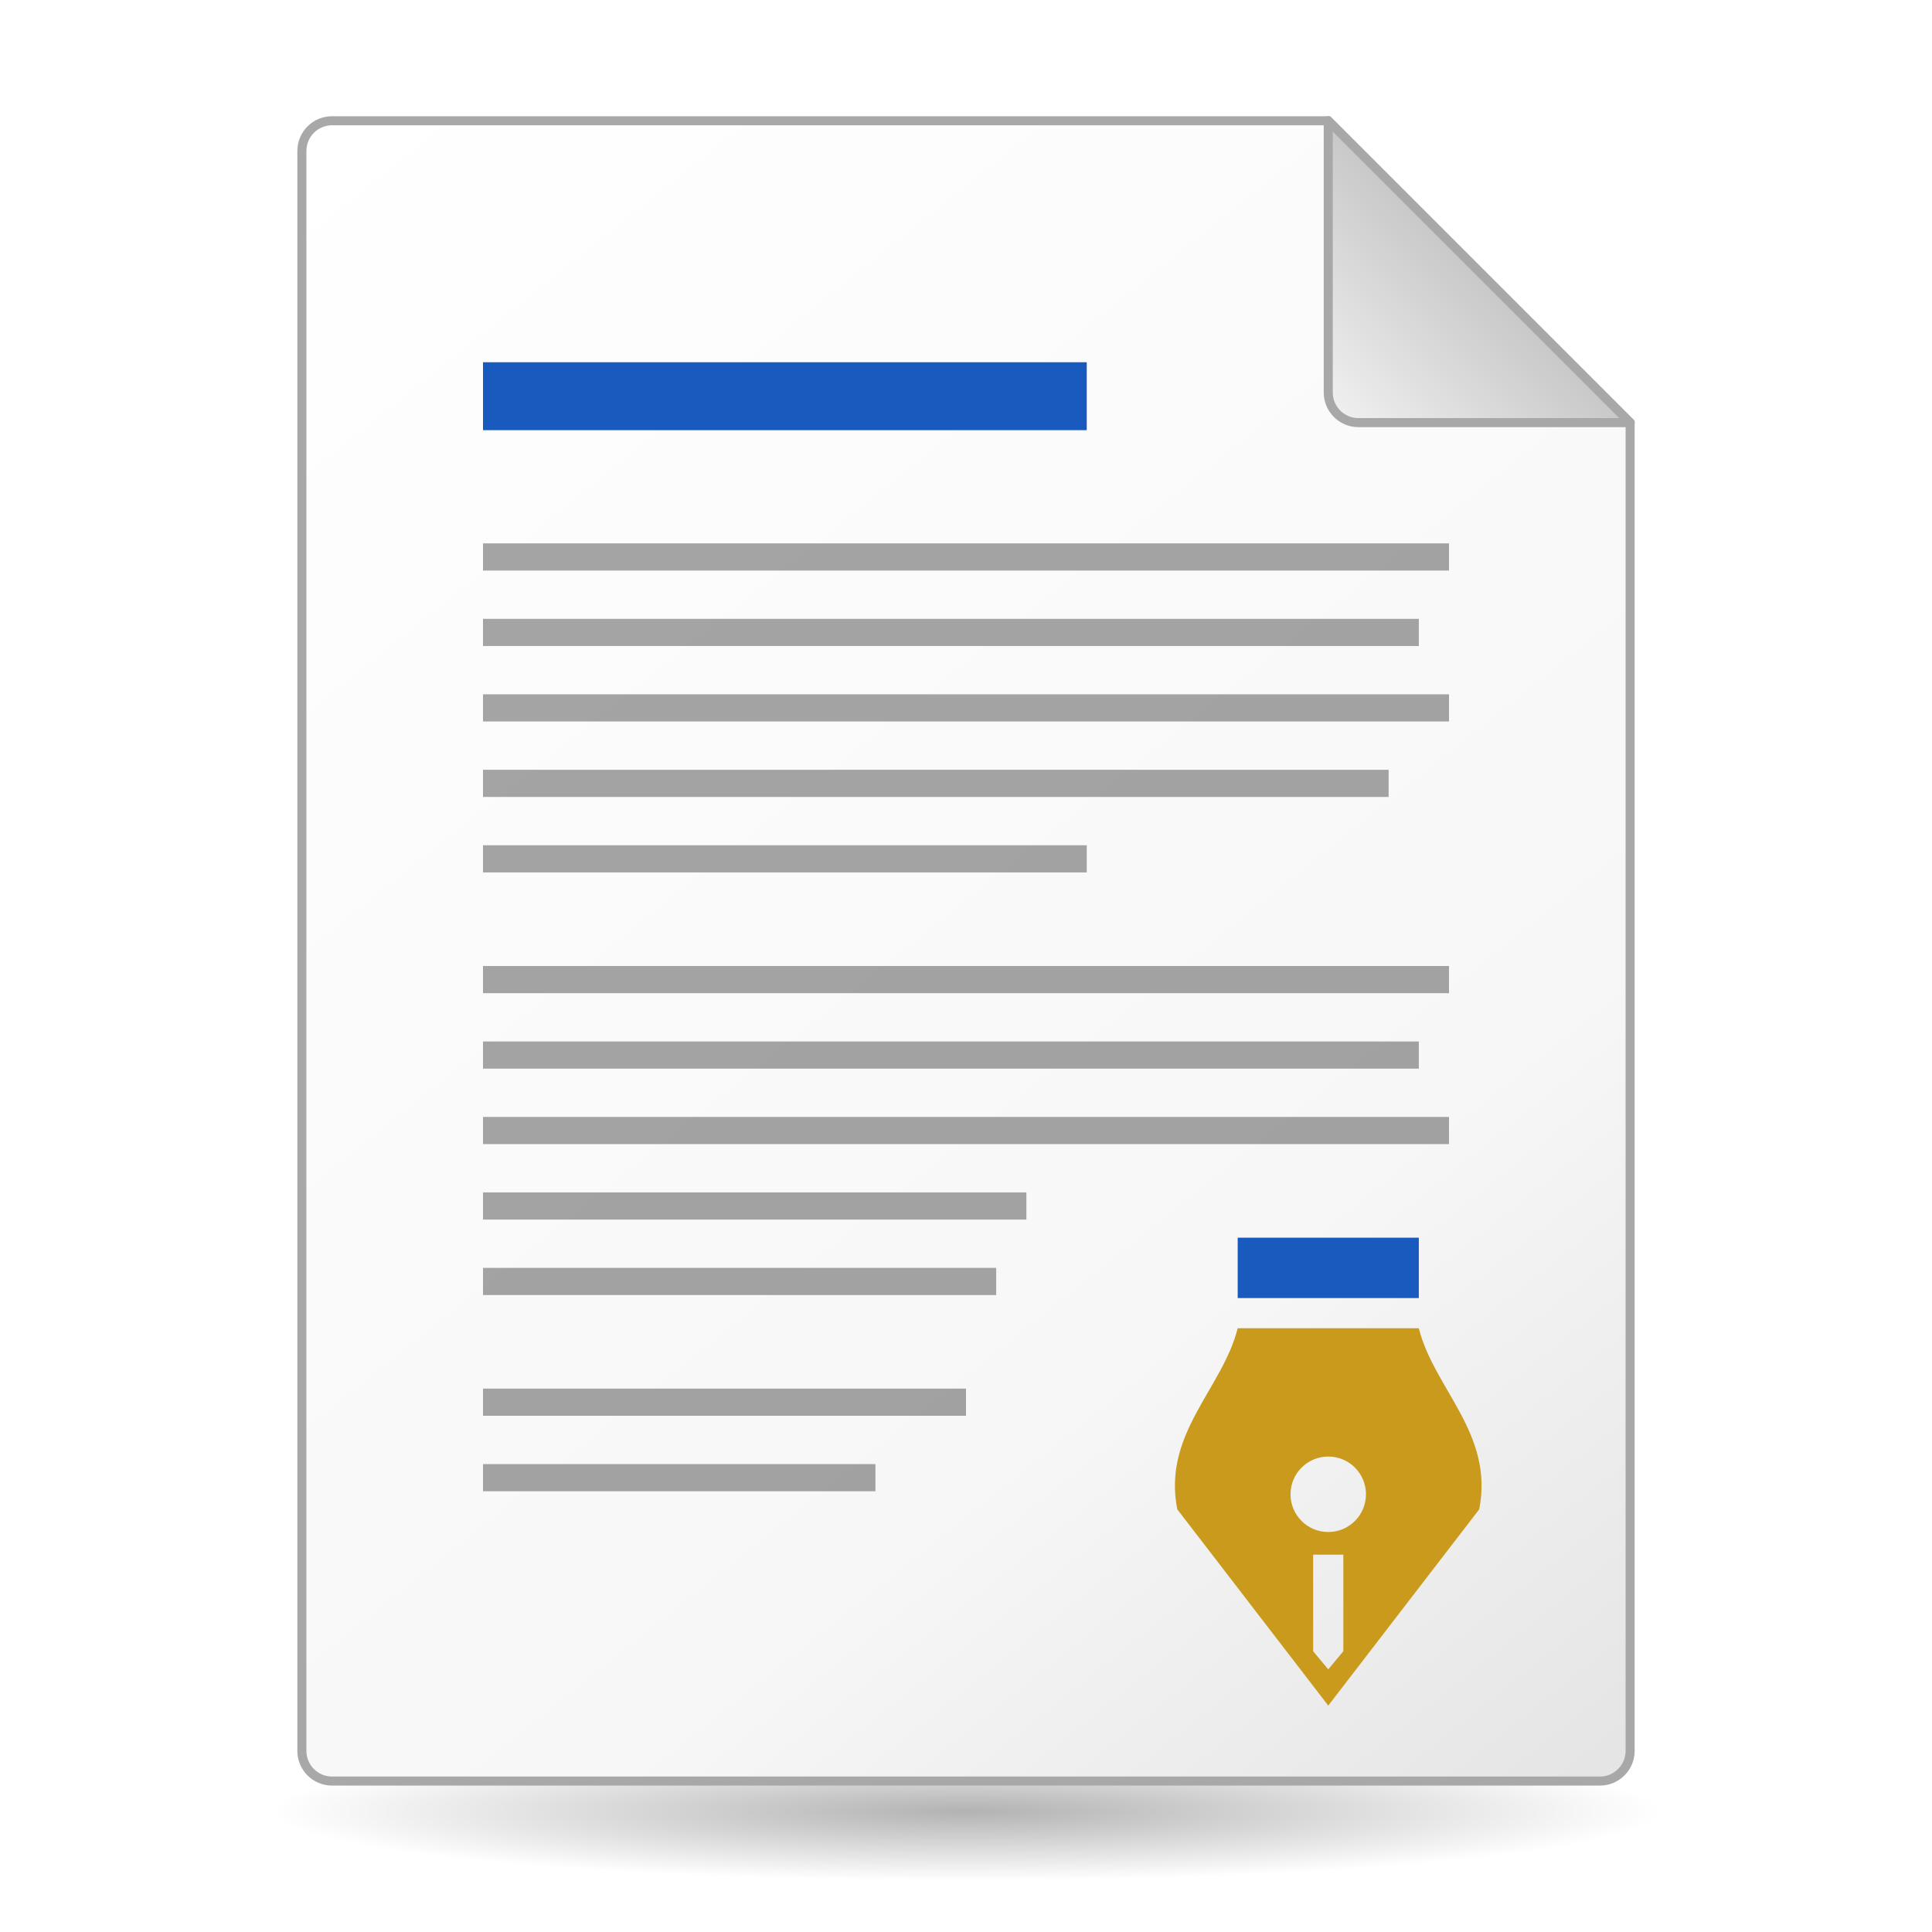
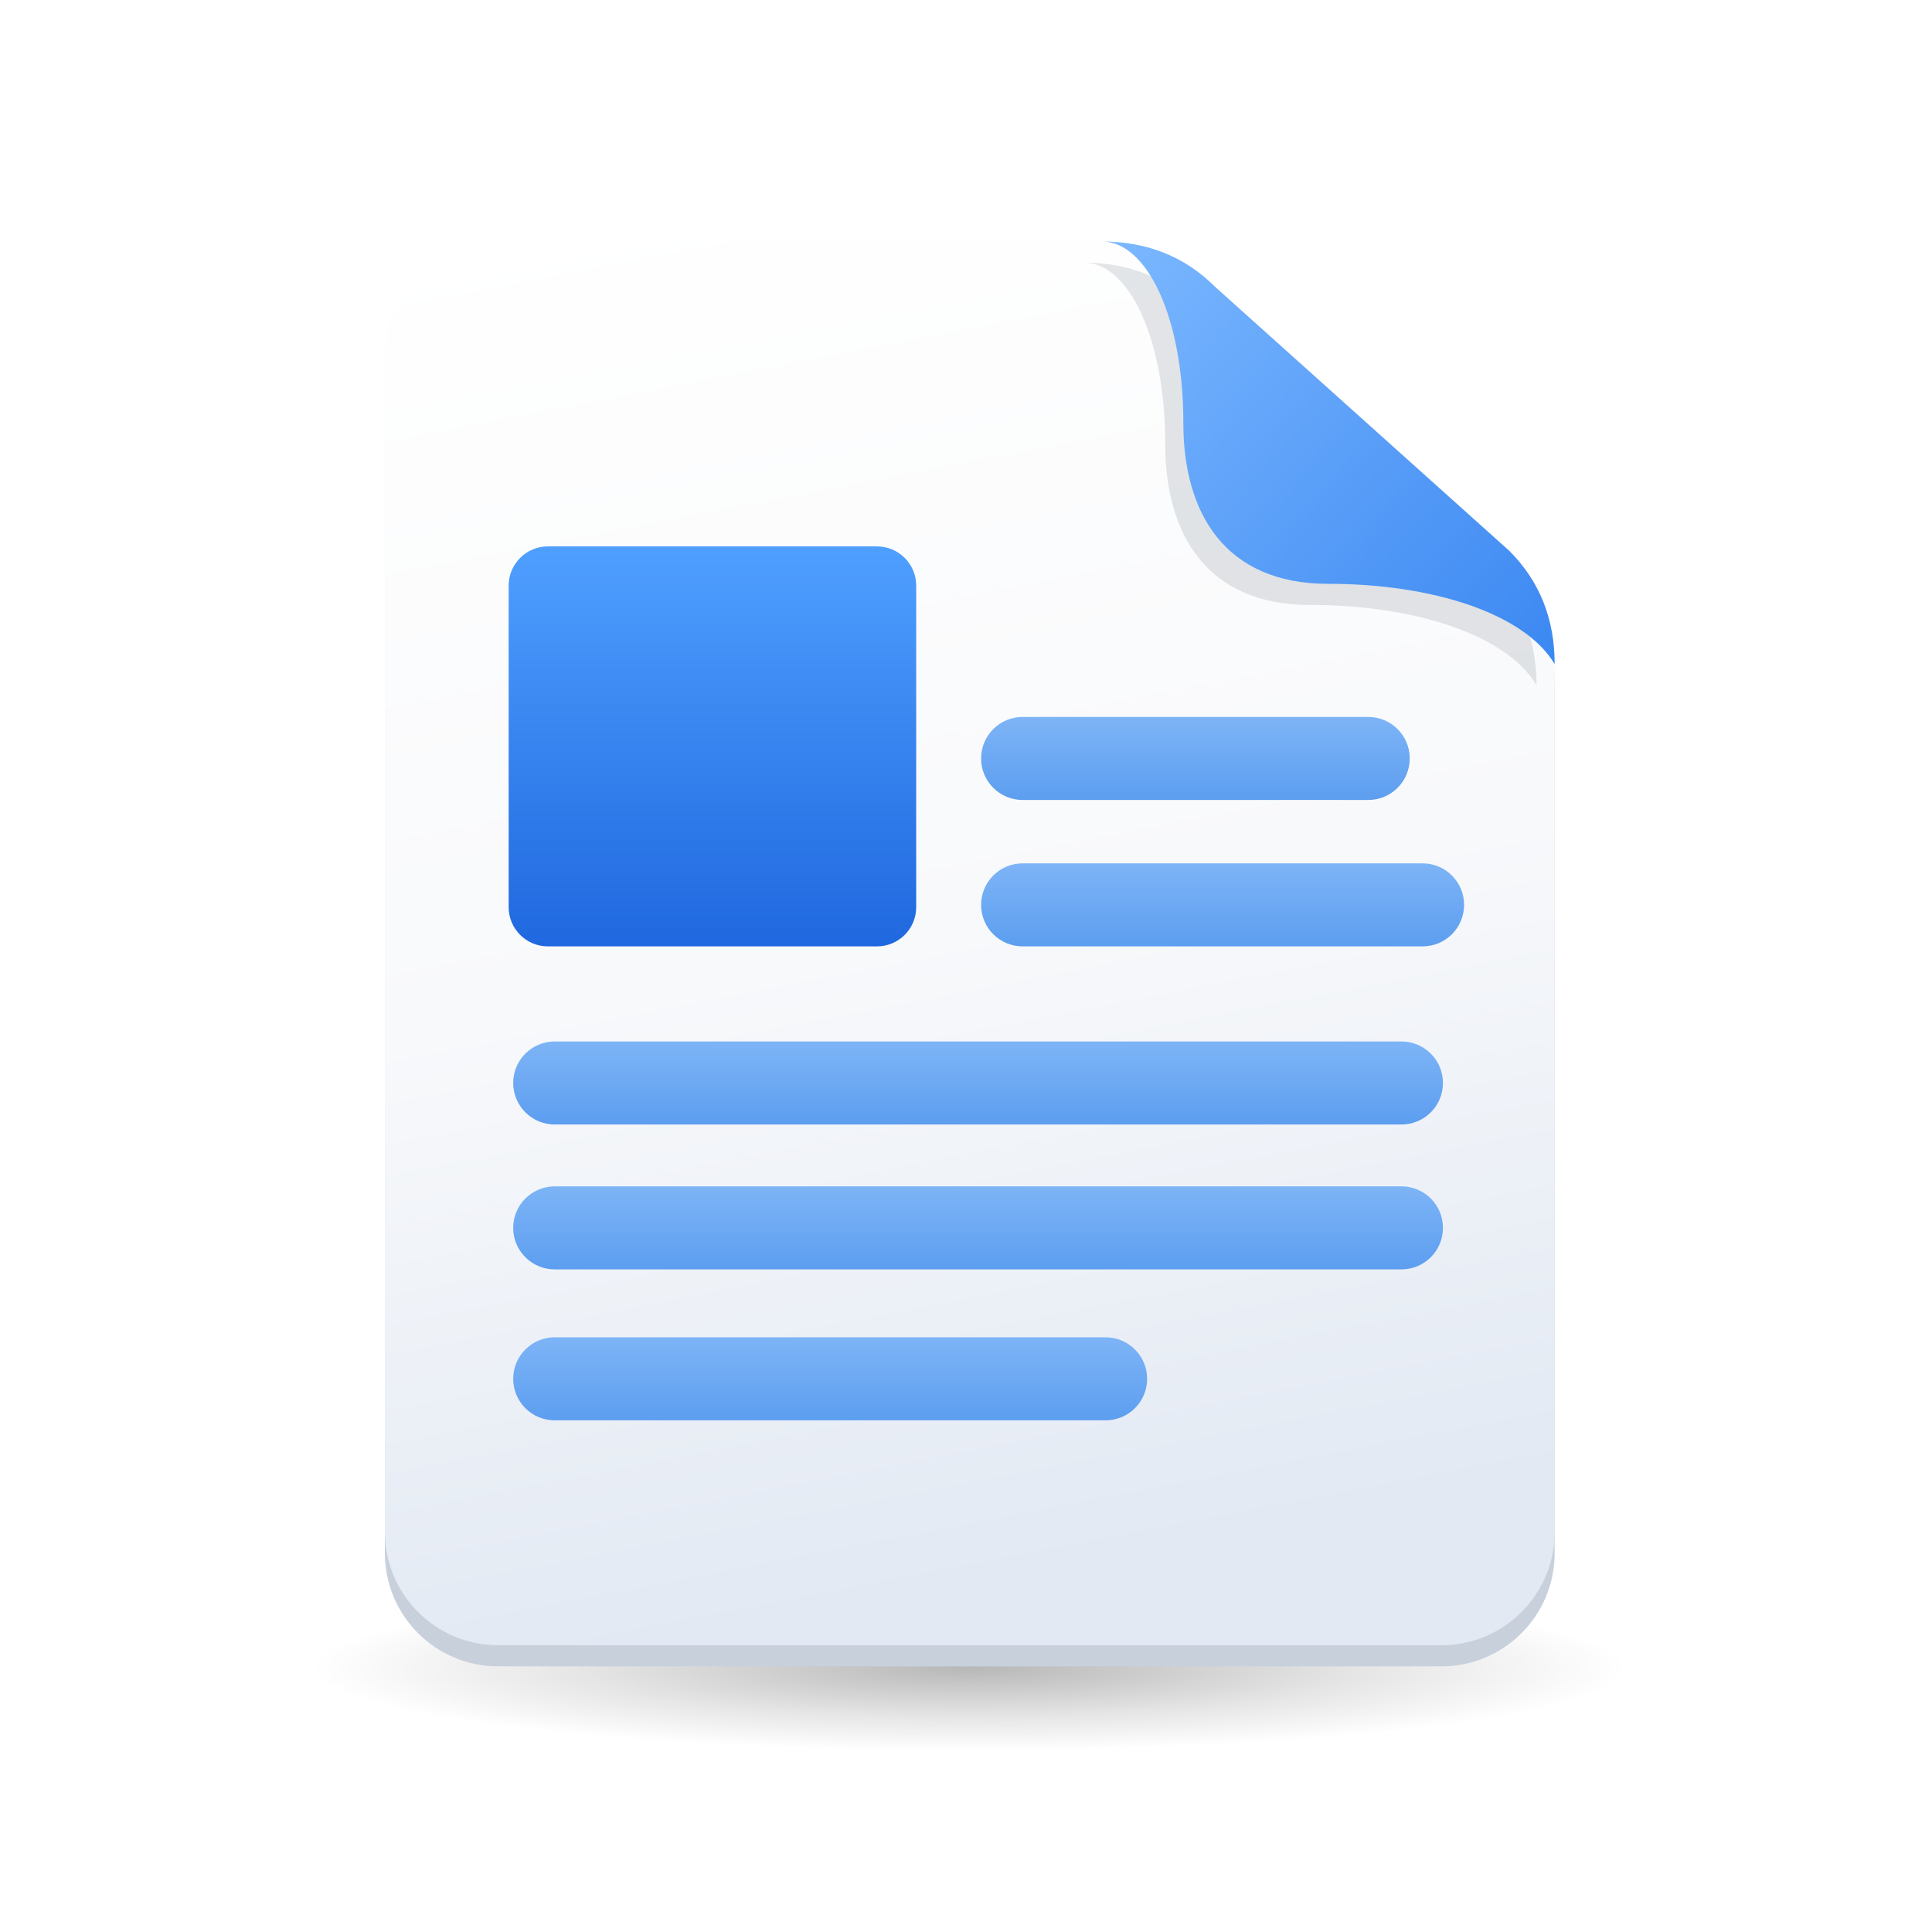
<svg xmlns="http://www.w3.org/2000/svg" width="128" height="128" viewBox="0 0 128 128">
  <defs>
-     <linearGradient id="paper" x1="20" y1="8" x2="108" y2="118" gradientUnits="userSpaceOnUse">
-       <stop offset="0" stop-color="#ffffff" />
-       <stop offset="0.7" stop-color="#f7f7f7" />
-       <stop offset="1" stop-color="#e4e4e4" />
-     </linearGradient>
-     <linearGradient id="fold" x1="88" y1="28" x2="98" y2="18" gradientUnits="userSpaceOnUse">
-       <stop offset="0" stop-color="#f2f2f2" />
-       <stop offset="1" stop-color="#c8c8c8" />
-     </linearGradient>
-     <radialGradient id="shadow" cx="64" cy="120" r="46" gradientTransform="matrix(1 0 0 0.1 0 108)" gradientUnits="userSpaceOnUse">
-       <stop offset="0" stop-color="#000000" stop-opacity="0.3" />
+     <radialGradient id="s1" cx="0" cy="0" r="1" gradientUnits="userSpaceOnUse" gradientTransform="translate(64.25 110.5) scale(43.4 5.5)">
+       <stop offset="0" stop-color="#000000" stop-opacity="0.28" />
+       <stop offset="0.6" stop-color="#000000" stop-opacity="0.098" />
      <stop offset="1" stop-color="#000000" stop-opacity="0" />
    </radialGradient>
+     <linearGradient id="g2" x1="25.5" y1="16" x2="43.5" y2="109" gradientUnits="userSpaceOnUse">
+       <stop offset="0" stop-color="#ffffff" />
+       <stop offset="0.55" stop-color="#f8f9fb" />
+       <stop offset="1" stop-color="#e2e9f3" />
+     </linearGradient>
+     <linearGradient id="g3" x1="73" y1="16" x2="103" y2="44" gradientUnits="userSpaceOnUse">
+       <stop offset="0" stop-color="#7cb8ff" />
+       <stop offset="1" stop-color="#3b88f2" />
+     </linearGradient>
+     <linearGradient id="g4" x1="33.7" y1="36.2" x2="33.7" y2="62.7" gradientUnits="userSpaceOnUse">
+       <stop offset="0" stop-color="#4f9fff" />
+       <stop offset="1" stop-color="#1f68df" />
+     </linearGradient>
+     <linearGradient id="g5" x1="65" y1="47.5" x2="65" y2="53" gradientUnits="userSpaceOnUse">
+       <stop offset="0" stop-color="#7db4f6" />
+       <stop offset="1" stop-color="#5d9ef0" />
+     </linearGradient>
+     <linearGradient id="g6" x1="65" y1="57.2" x2="65" y2="62.7" gradientUnits="userSpaceOnUse">
+       <stop offset="0" stop-color="#7db4f6" />
+       <stop offset="1" stop-color="#5d9ef0" />
+     </linearGradient>
+     <linearGradient id="g7" x1="34" y1="69" x2="34" y2="74.5" gradientUnits="userSpaceOnUse">
+       <stop offset="0" stop-color="#7db4f6" />
+       <stop offset="1" stop-color="#5d9ef0" />
+     </linearGradient>
+     <linearGradient id="g8" x1="34" y1="78.6" x2="34" y2="84.1" gradientUnits="userSpaceOnUse">
+       <stop offset="0" stop-color="#7db4f6" />
+       <stop offset="1" stop-color="#5d9ef0" />
+     </linearGradient>
+     <linearGradient id="g9" x1="34" y1="88.6" x2="34" y2="94.1" gradientUnits="userSpaceOnUse">
+       <stop offset="0" stop-color="#7db4f6" />
+       <stop offset="1" stop-color="#5d9ef0" />
+     </linearGradient>
  </defs>
-   <ellipse cx="64" cy="120" rx="46" ry="5" fill="url(#shadow)" />
-   <path d="M22 8H88L108 28V116a2 2 0 0 1-2 2H22a2 2 0 0 1-2-2V10a2 2 0 0 1 2-2z" fill="url(#paper)" stroke="#a8a8a8" stroke-width="0.6" />
-   <path d="M88 8V26a2 2 0 0 0 2 2H108z" fill="url(#fold)" stroke="#a8a8a8" stroke-width="0.6" stroke-linejoin="round" />
-   <rect x="32" y="24" width="40" height="4.5" fill="#185abd" />
-   <rect x="32" y="36" width="64" height="1.8" fill="#5c5c5c" fill-opacity="0.55" />
-   <rect x="32" y="41" width="62" height="1.8" fill="#5c5c5c" fill-opacity="0.55" />
-   <rect x="32" y="46" width="64" height="1.8" fill="#5c5c5c" fill-opacity="0.55" />
-   <rect x="32" y="51" width="60" height="1.8" fill="#5c5c5c" fill-opacity="0.55" />
-   <rect x="32" y="56" width="40" height="1.8" fill="#5c5c5c" fill-opacity="0.55" />
-   <rect x="32" y="64" width="64" height="1.8" fill="#5c5c5c" fill-opacity="0.55" />
-   <rect x="32" y="69" width="62" height="1.8" fill="#5c5c5c" fill-opacity="0.55" />
-   <rect x="32" y="74" width="64" height="1.8" fill="#5c5c5c" fill-opacity="0.55" />
-   <rect x="32" y="79" width="36" height="1.8" fill="#5c5c5c" fill-opacity="0.55" />
-   <rect x="32" y="84" width="34" height="1.8" fill="#5c5c5c" fill-opacity="0.55" />
-   <rect x="32" y="92" width="32" height="1.8" fill="#5c5c5c" fill-opacity="0.55" />
-   <rect x="32" y="97" width="26" height="1.8" fill="#5c5c5c" fill-opacity="0.55" />
-   <g transform="translate(72 82) scale(2)">
-     <path fill="#185abd" d="M5 0h6v2H5z" />
-     <path fill="#c99a1c" fill-rule="evenodd" d="M5 3h6c0.5 2 2.5 3.5 2 6l-5 6.5L3 9c-0.5-2.5 1.5-4 2-6zm3 4.25a1.25 1.25 0 1 0 0 2.5 1.25 1.25 0 1 0 0-2.5zM7.5 10.5v3.2l0.5 0.6 0.5-0.6v-3.2z" />
-   </g>
+   <ellipse cx="64.25" cy="110.5" rx="43.4" ry="5.5" fill="url(#s1)" />
+   <path d="M33 16H73C76 16 78.5 17 80.5 19L100 36.5C102 38.5 103 41 103 44V101.5A7.5 7.5 0 0 1 95.5 109H33A7.5 7.5 0 0 1 25.5 101.5V23.5A7.5 7.5 0 0 1 33 16Z" fill="#c8d0dc" transform="translate(0 1.4)" />
+   <path d="M33 16H73C76 16 78.5 17 80.5 19L100 36.5C102 38.5 103 41 103 44V101.5A7.5 7.5 0 0 1 95.5 109H33A7.5 7.5 0 0 1 25.5 101.5V23.5A7.5 7.5 0 0 1 33 16Z" fill="url(#g2)" />
+   <path d="M73 16C76 16 78.5 17 80.5 19L100 36.5C102 38.5 103 41 103 44C101 40.64 94.9 38.68 88 38.68C81.1 38.68 78.4 33.92 78.4 28.04C78.4 21.04 76 16 73 16Z" fill="#1c2a40" fill-opacity="0.12" transform="translate(-1.2 1.4)" />
+   <path d="M73 16C76 16 78.5 17 80.5 19L100 36.5C102 38.5 103 41 103 44C101 40.64 94.9 38.68 88 38.68C81.1 38.68 78.4 33.92 78.4 28.04C78.4 21.04 76 16 73 16Z" fill="url(#g3)" />
+   <rect x="33.7" y="36.2" width="27" height="26.5" rx="2.6" fill="url(#g4)" />
+   <rect x="65" y="47.5" width="28.4" height="5.5" rx="2.75" fill="url(#g5)" />
+   <rect x="65" y="57.2" width="32" height="5.5" rx="2.75" fill="url(#g6)" />
+   <rect x="34" y="69" width="61.6" height="5.5" rx="2.75" fill="url(#g7)" />
+   <rect x="34" y="78.6" width="61.6" height="5.5" rx="2.75" fill="url(#g8)" />
+   <rect x="34" y="88.6" width="42" height="5.5" rx="2.75" fill="url(#g9)" />
</svg>
